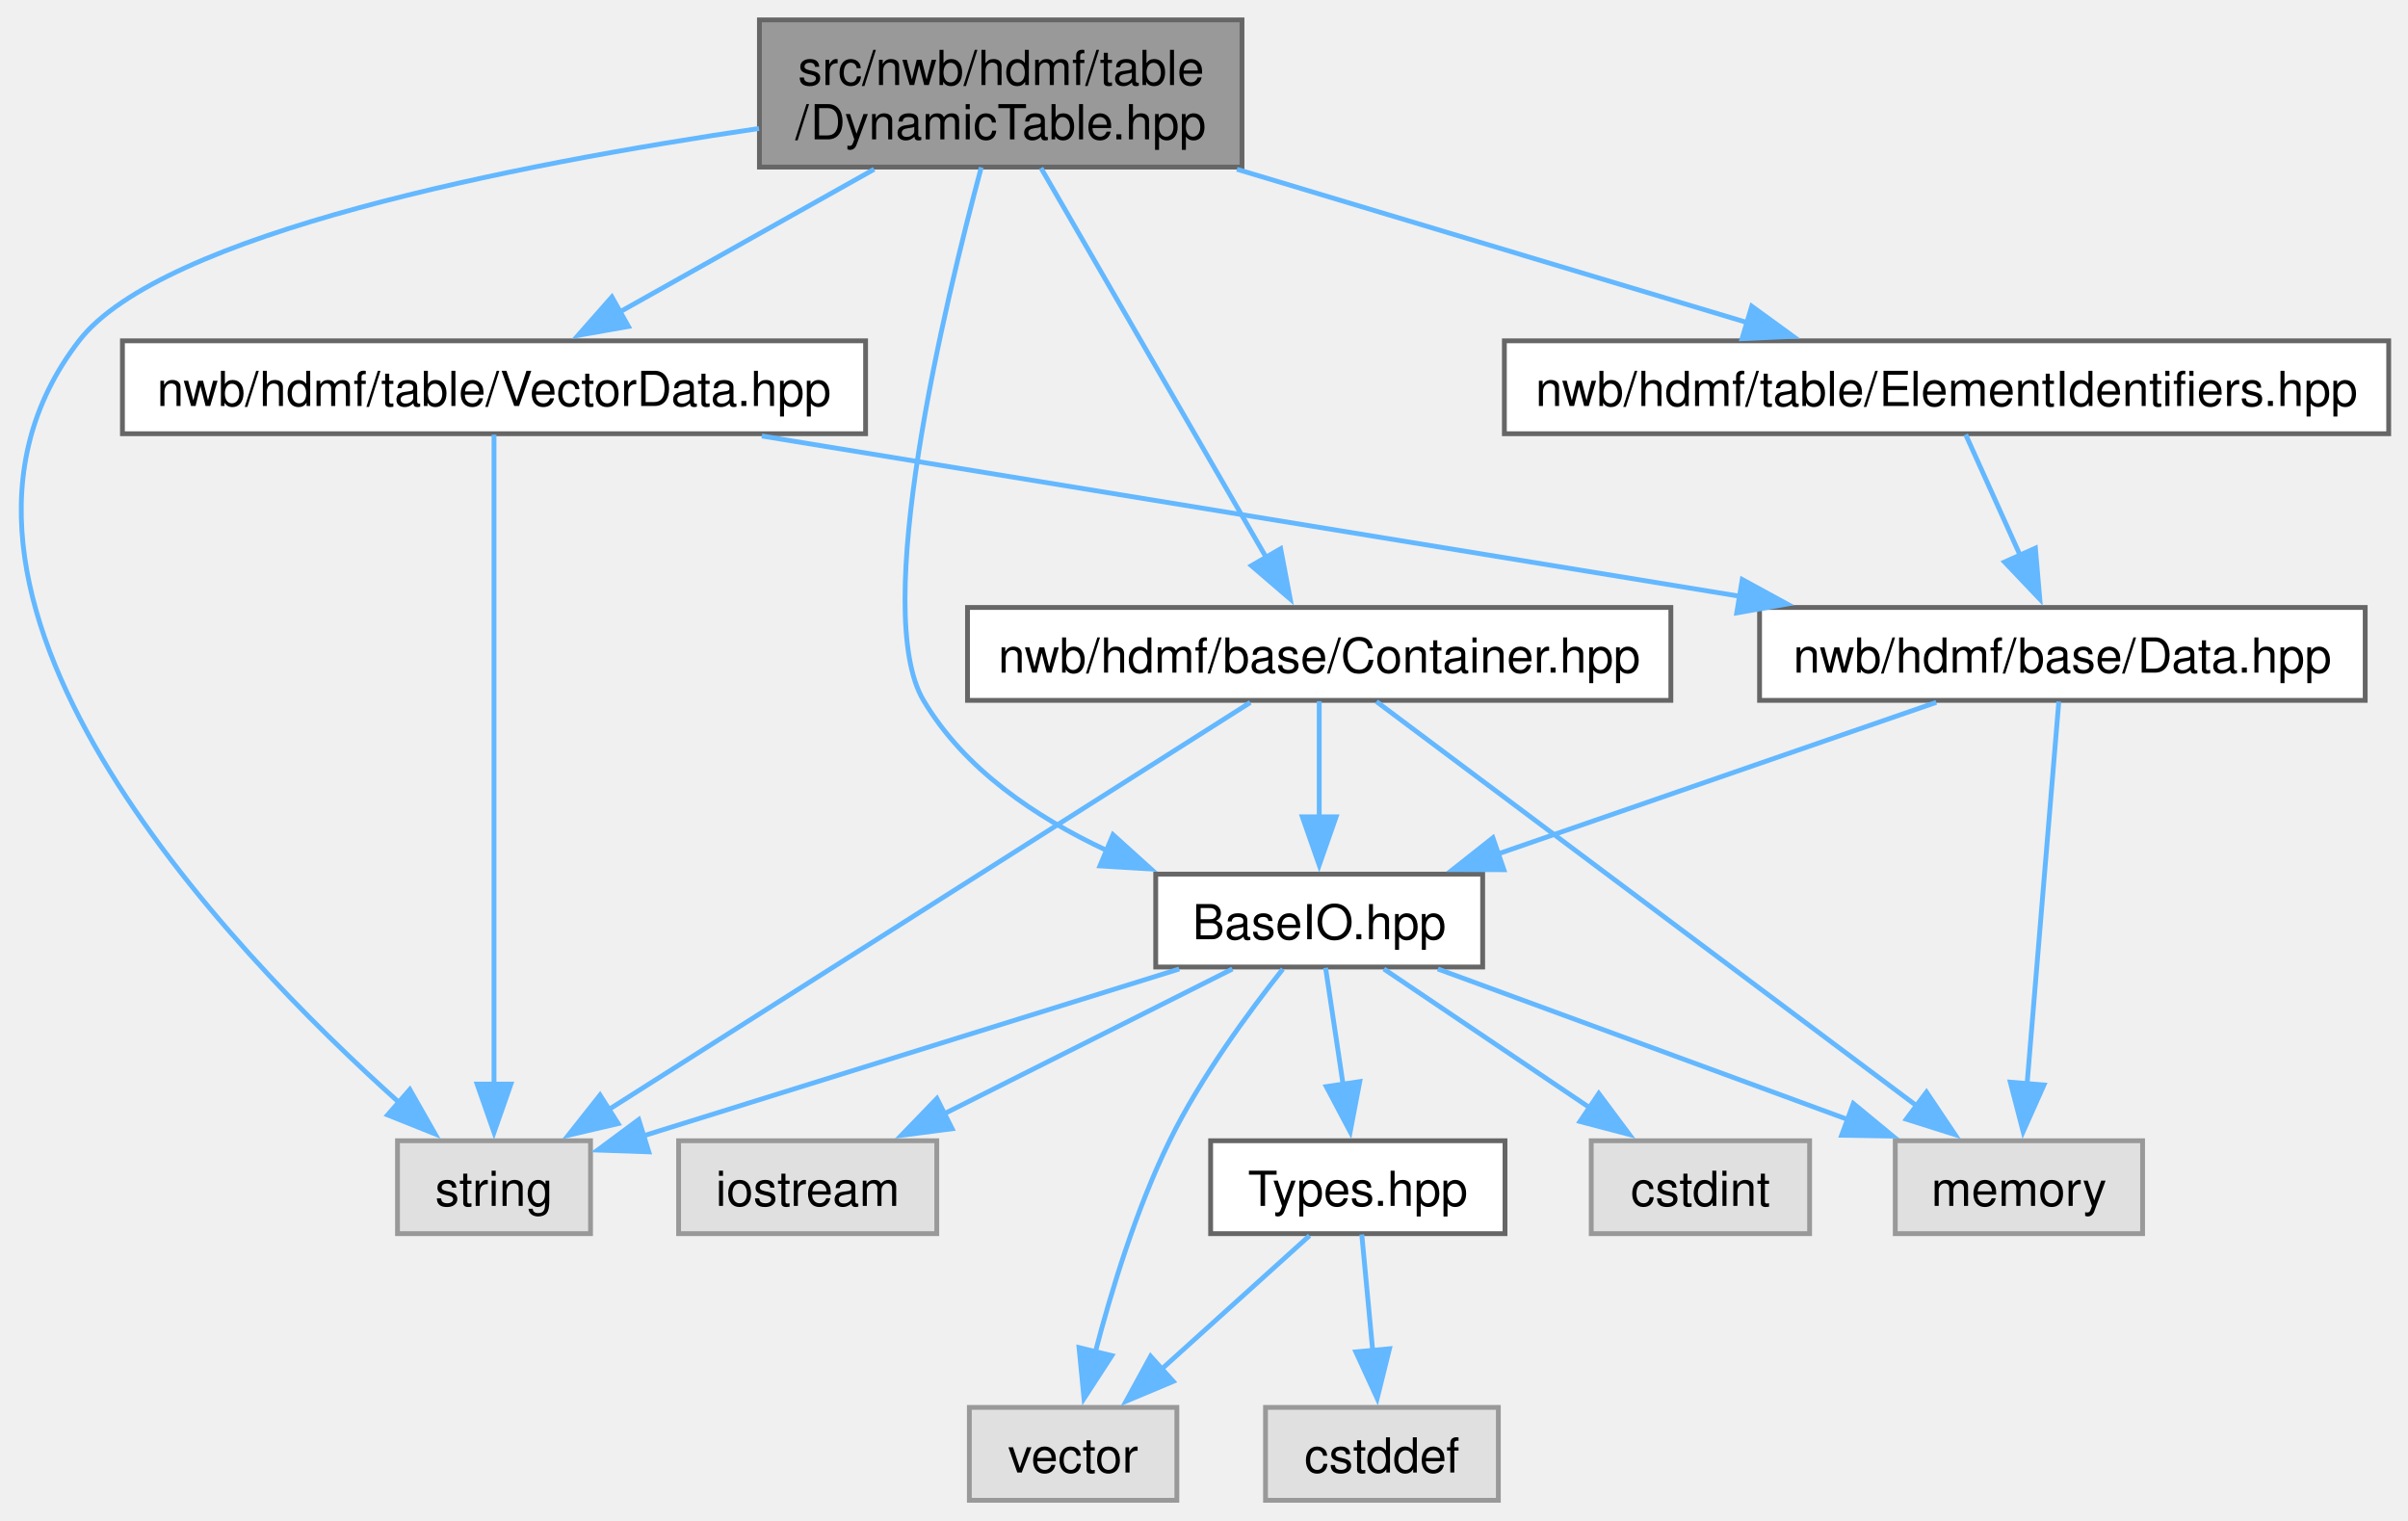
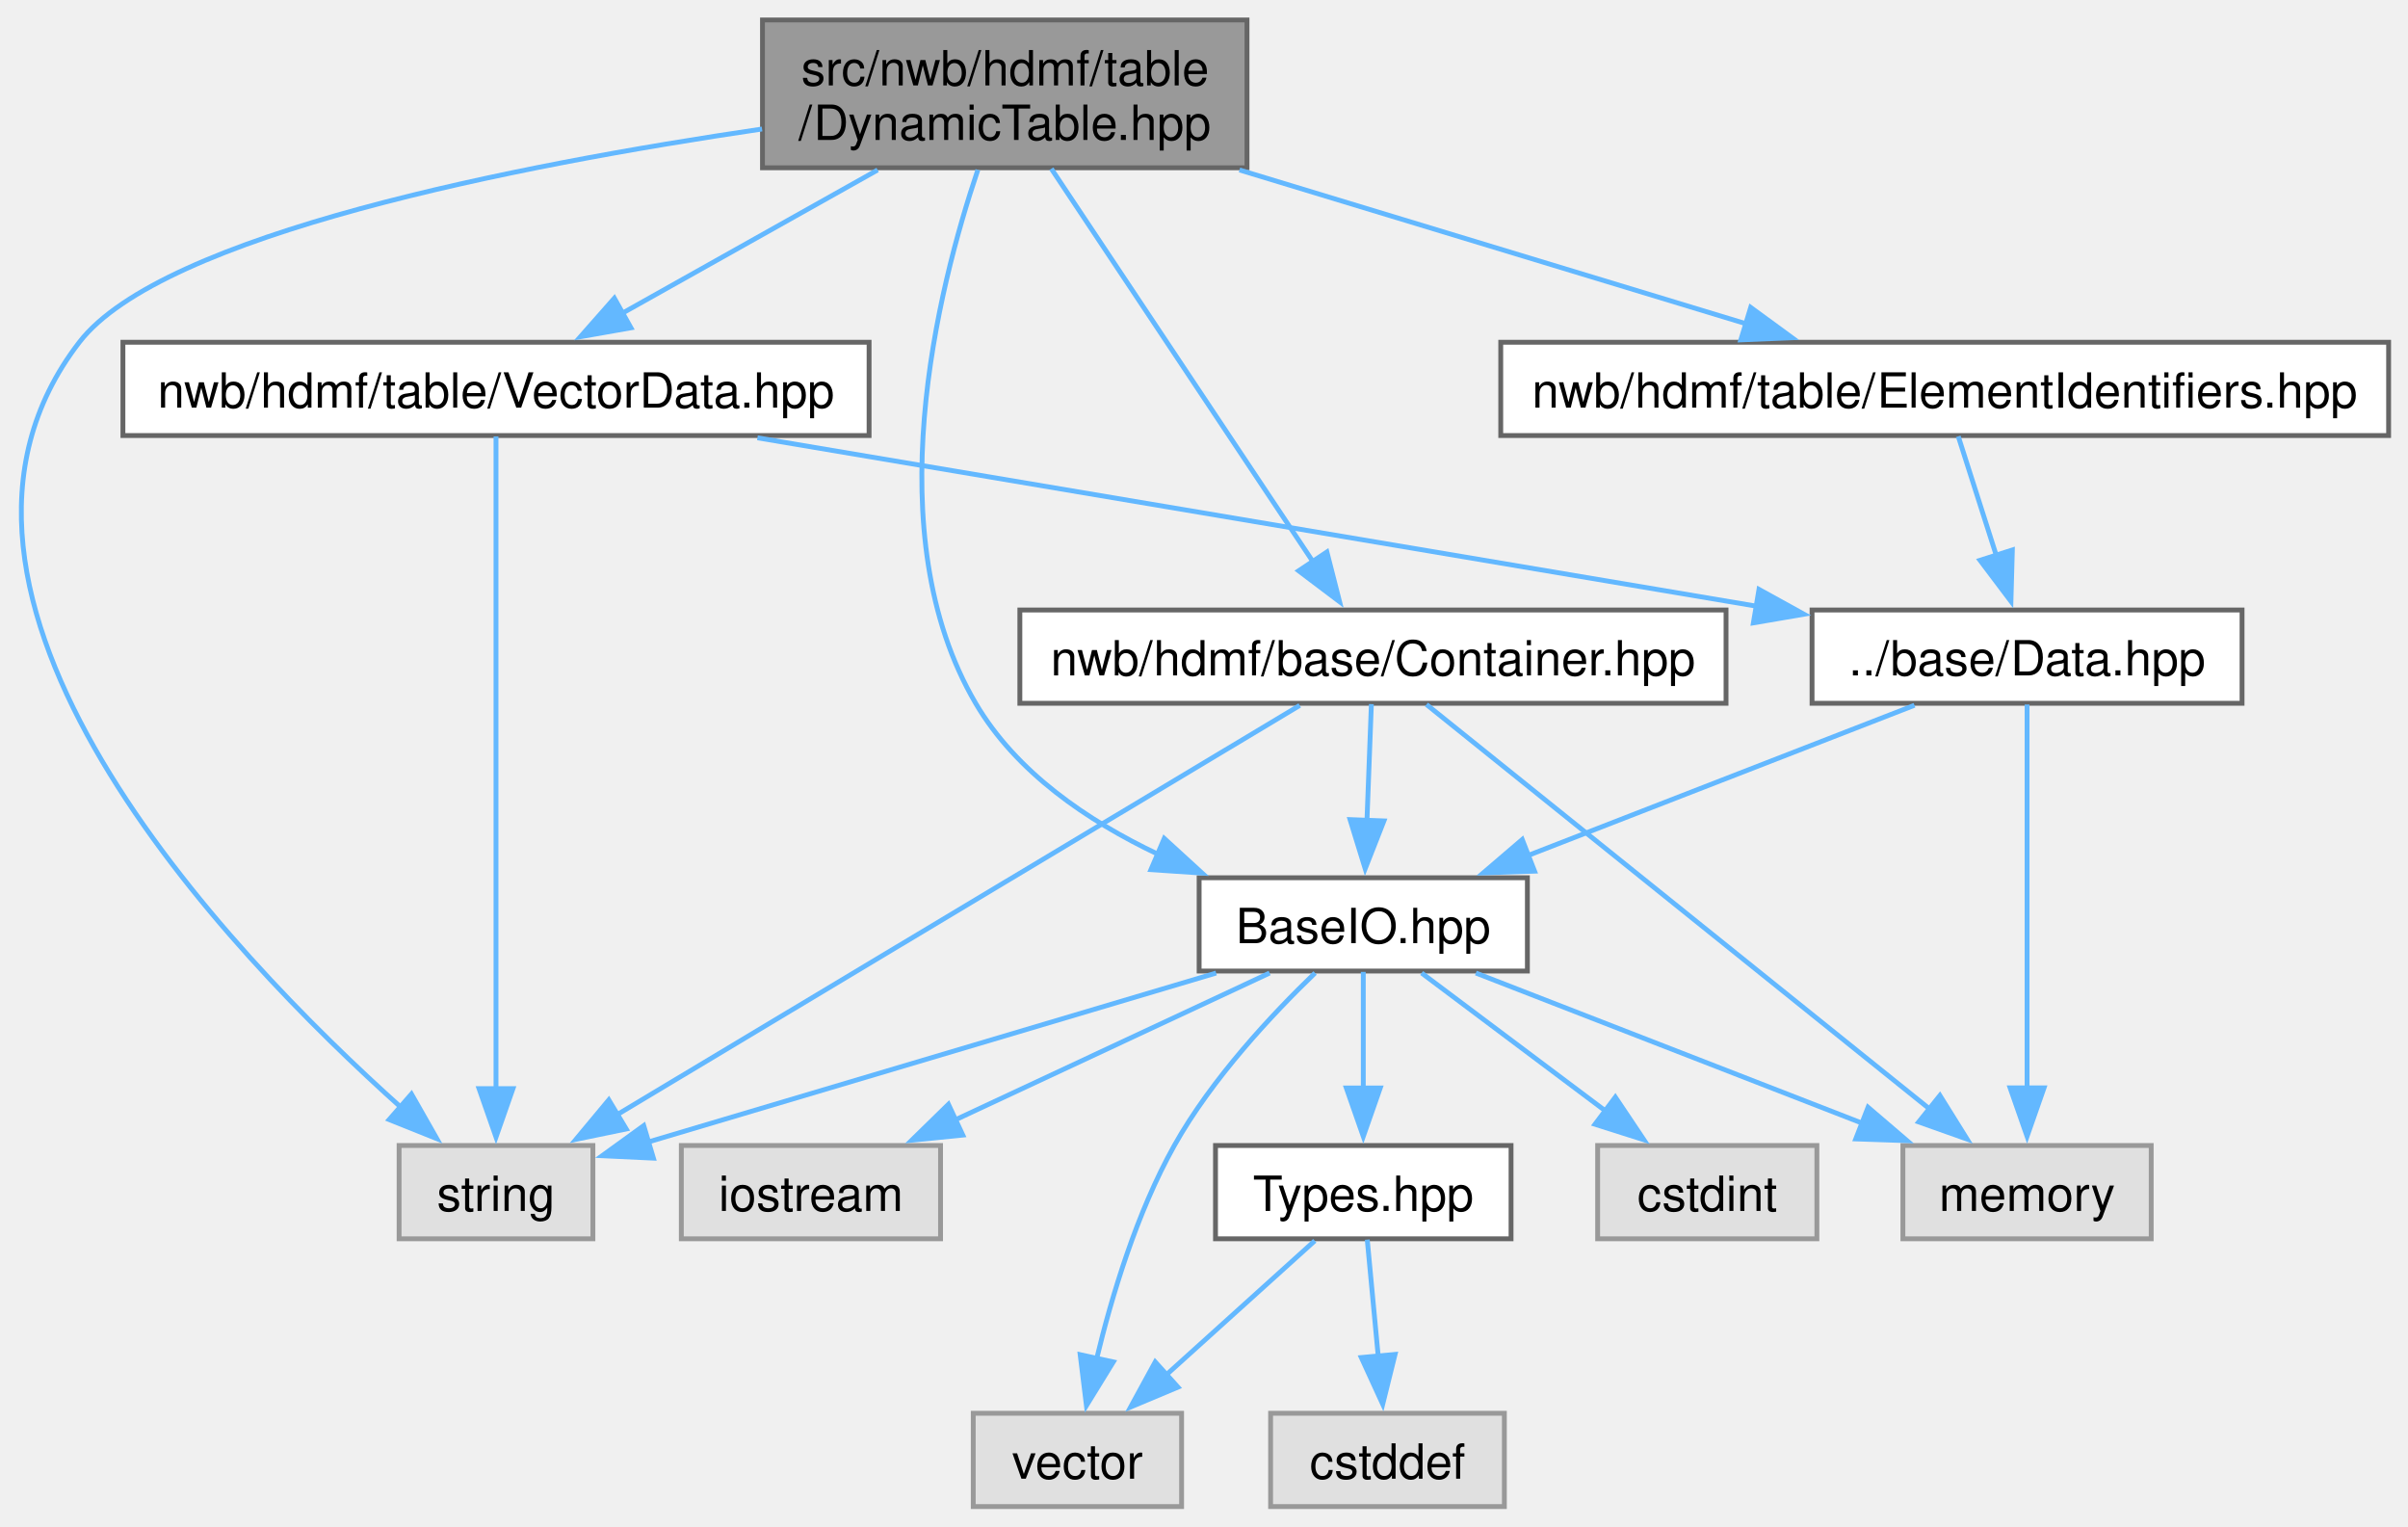
- <svg xmlns="http://www.w3.org/2000/svg" xmlns:xlink="http://www.w3.org/1999/xlink" width="499pt" height="315pt" viewBox="0.00 0.00 498.99 314.75">
+ <svg xmlns="http://www.w3.org/2000/svg" xmlns:xlink="http://www.w3.org/1999/xlink" width="497pt" height="315pt" viewBox="0.00 0.00 496.99 314.75">
  <g id="graph0" class="graph" transform="scale(1 1) rotate(0) translate(4 310.75)">
    <g id="Node000001" class="node">
      <g id="a_Node000001">
        <a xlink:title=" ">
          <polygon fill="#999999" stroke="#666666" points="253.37,-306.75 153.37,-306.75 153.37,-276.25 253.37,-276.25 253.37,-306.75" />
          <text text-anchor="start" x="161.37" y="-293.25" font-family="Helvetica,sans-Serif" font-size="10.00">src/nwb/hdmf/table</text>
          <text text-anchor="middle" x="203.37" y="-282" font-family="Helvetica,sans-Serif" font-size="10.00">/DynamicTable.hpp</text>
        </a>
      </g>
    </g>
    <g id="Node000002" class="node">
      <g id="a_Node000002">
        <a xlink:title=" ">
          <polygon fill="#e0e0e0" stroke="#999999" points="118.37,-74.5 78.37,-74.5 78.37,-55.25 118.37,-55.25 118.37,-74.5" />
          <text text-anchor="middle" x="98.37" y="-61" font-family="Helvetica,sans-Serif" font-size="10.00">string</text>
        </a>
      </g>
    </g>
    <g id="edge1_Node000001_Node000002" class="edge">
      <g id="a_edge1_Node000001_Node000002">
        <a xlink:title=" ">
          <path fill="none" stroke="#63b8ff" d="M153.28,-284.25C102.64,-276.79 29.48,-262.45 12.37,-240.25 -27.72,-188.25 42.76,-114.6 78.93,-82.22" />
          <polygon fill="#63b8ff" stroke="#63b8ff" points="80.92,-85.12 86.16,-75.91 76.32,-79.85 80.92,-85.12" />
        </a>
      </g>
    </g>
    <g id="Node000003" class="node">
      <g id="a_Node000003">
        <a xlink:href="_base_i_o_8hpp.html" target="_top" xlink:title=" ">
-           <polygon fill="white" stroke="#666666" points="303.24,-129.75 235.49,-129.75 235.49,-110.5 303.24,-110.5 303.24,-129.75" />
-           <text text-anchor="middle" x="269.37" y="-116.25" font-family="Helvetica,sans-Serif" font-size="10.00">BaseIO.hpp</text>
+           <polygon fill="white" stroke="#666666" points="311.24,-129.75 243.49,-129.75 243.49,-110.5 311.24,-110.5 311.24,-129.75" />
+           <text text-anchor="middle" x="277.37" y="-116.25" font-family="Helvetica,sans-Serif" font-size="10.00">BaseIO.hpp</text>
        </a>
      </g>
    </g>
    <g id="edge2_Node000001_Node000003" class="edge">
      <g id="a_edge2_Node000001_Node000003">
        <a xlink:title=" ">
-           <path fill="none" stroke="#63b8ff" d="M199.34,-276.19C191.62,-247.5 176.43,-184.15 187.37,-165.75 195.83,-151.51 210.6,-141.53 225.3,-134.67" />
-           <polygon fill="#63b8ff" stroke="#63b8ff" points="226.64,-137.91 234.5,-130.81 223.93,-131.45 226.64,-137.91" />
+           <path fill="none" stroke="#63b8ff" d="M197.82,-275.82C189.5,-251.16 176.83,-200.71 197.37,-165.75 205.73,-151.51 220.46,-141.49 235.02,-134.59" />
+           <polygon fill="#63b8ff" stroke="#63b8ff" points="236.29,-137.86 244.11,-130.71 233.54,-131.42 236.29,-137.86" />
        </a>
      </g>
    </g>
    <g id="Node000010" class="node">
      <g id="a_Node000010">
        <a xlink:href="_container_8hpp.html" target="_top" xlink:title=" ">
-           <polygon fill="white" stroke="#666666" points="342.24,-185 196.49,-185 196.49,-165.75 342.24,-165.75 342.24,-185" />
-           <text text-anchor="middle" x="269.37" y="-171.5" font-family="Helvetica,sans-Serif" font-size="10.00">nwb/hdmf/base/Container.hpp</text>
+           <polygon fill="white" stroke="#666666" points="352.24,-185 206.49,-185 206.49,-165.75 352.24,-165.75 352.24,-185" />
+           <text text-anchor="middle" x="279.37" y="-171.5" font-family="Helvetica,sans-Serif" font-size="10.00">nwb/hdmf/base/Container.hpp</text>
        </a>
      </g>
    </g>
    <g id="edge11_Node000001_Node000010" class="edge">
      <g id="a_edge11_Node000001_Node000010">
        <a xlink:title=" ">
-           <path fill="none" stroke="#63b8ff" d="M211.72,-276.05C223.59,-255.53 245.32,-217.95 258.45,-195.25" />
-           <polygon fill="#63b8ff" stroke="#63b8ff" points="261.38,-197.17 263.36,-186.76 255.32,-193.66 261.38,-197.17" />
+           <path fill="none" stroke="#63b8ff" d="M212.99,-276.05C226.71,-255.44 251.91,-217.6 267,-194.94" />
+           <polygon fill="#63b8ff" stroke="#63b8ff" points="269.86,-196.97 272.48,-186.71 264.03,-193.09 269.86,-196.97" />
        </a>
      </g>
    </g>
    <g id="Node000011" class="node">
      <g id="a_Node000011">
        <a xlink:href="_element_identifiers_8hpp.html" target="_top" xlink:title=" ">
-           <polygon fill="white" stroke="#666666" points="490.99,-240.25 307.74,-240.25 307.74,-221 490.99,-221 490.99,-240.25" />
-           <text text-anchor="middle" x="399.37" y="-226.75" font-family="Helvetica,sans-Serif" font-size="10.00">nwb/hdmf/table/ElementIdentifiers.hpp</text>
+           <polygon fill="white" stroke="#666666" points="488.99,-240.25 305.74,-240.25 305.74,-221 488.99,-221 488.99,-240.25" />
+           <text text-anchor="middle" x="397.37" y="-226.75" font-family="Helvetica,sans-Serif" font-size="10.00">nwb/hdmf/table/ElementIdentifiers.hpp</text>
        </a>
      </g>
    </g>
    <g id="edge15_Node000001_Node000011" class="edge">
      <g id="a_edge15_Node000001_Node000011">
        <a xlink:title=" ">
-           <path fill="none" stroke="#63b8ff" d="M252.32,-275.8C284.94,-266 327.32,-253.27 358.2,-243.99" />
-           <polygon fill="#63b8ff" stroke="#63b8ff" points="359,-247.41 367.57,-241.18 356.99,-240.7 359,-247.41" />
+           <path fill="none" stroke="#63b8ff" d="M251.82,-275.8C284.11,-266 326.06,-253.27 356.62,-243.99" />
+           <polygon fill="#63b8ff" stroke="#63b8ff" points="357.33,-247.43 365.88,-241.18 355.29,-240.74 357.33,-247.43" />
        </a>
      </g>
    </g>
    <g id="Node000013" class="node">
      <g id="a_Node000013">
        <a xlink:href="_vector_data_8hpp.html" target="_top" xlink:title=" ">
          <polygon fill="white" stroke="#666666" points="175.37,-240.25 21.37,-240.25 21.37,-221 175.37,-221 175.37,-240.25" />
          <text text-anchor="middle" x="98.37" y="-226.75" font-family="Helvetica,sans-Serif" font-size="10.00">nwb/hdmf/table/VectorData.hpp</text>
        </a>
      </g>
    </g>
    <g id="edge19_Node000001_Node000013" class="edge">
      <g id="a_edge19_Node000001_Node000013">
        <a xlink:title=" ">
          <path fill="none" stroke="#63b8ff" d="M177.14,-275.8C161,-266.74 140.39,-255.19 124.3,-246.16" />
          <polygon fill="#63b8ff" stroke="#63b8ff" points="126.22,-243.23 115.79,-241.39 122.8,-249.34 126.22,-243.23" />
        </a>
      </g>
    </g>
    <g id="edge6_Node000003_Node000002" class="edge">
      <g id="a_edge6_Node000003_Node000002">
        <a xlink:title=" ">
-           <path fill="none" stroke="#63b8ff" d="M240.36,-110.09C209.47,-100.47 160.77,-85.31 129.2,-75.48" />
-           <polygon fill="#63b8ff" stroke="#63b8ff" points="130.44,-72.2 119.85,-72.57 128.36,-78.88 130.44,-72.2" />
+           <path fill="none" stroke="#63b8ff" d="M247,-110.09C214.34,-100.38 162.68,-85.01 129.66,-75.19" />
+           <polygon fill="#63b8ff" stroke="#63b8ff" points="130.86,-71.89 120.28,-72.39 128.86,-78.6 130.86,-71.89" />
        </a>
      </g>
    </g>
    <g id="Node000004" class="node">
      <g id="a_Node000004">
        <a xlink:title=" ">
          <polygon fill="#e0e0e0" stroke="#999999" points="370.99,-74.5 325.74,-74.5 325.74,-55.25 370.99,-55.25 370.99,-74.5" />
          <text text-anchor="middle" x="348.37" y="-61" font-family="Helvetica,sans-Serif" font-size="10.00">cstdint</text>
        </a>
      </g>
    </g>
    <g id="edge3_Node000003_Node000004" class="edge">
      <g id="a_edge3_Node000003_Node000004">
        <a xlink:title=" ">
-           <path fill="none" stroke="#63b8ff" d="M282.77,-110.09C294.46,-102.21 311.67,-90.61 325.53,-81.27" />
-           <polygon fill="#63b8ff" stroke="#63b8ff" points="327.31,-84.29 333.64,-75.8 323.4,-78.49 327.31,-84.29" />
+           <path fill="none" stroke="#63b8ff" d="M289.41,-110.09C299.77,-102.32 314.97,-90.92 327.33,-81.65" />
+           <polygon fill="#63b8ff" stroke="#63b8ff" points="329.39,-84.48 335.29,-75.68 325.19,-78.88 329.39,-84.48" />
        </a>
      </g>
    </g>
    <g id="Node000005" class="node">
      <g id="a_Node000005">
        <a xlink:title=" ">
          <polygon fill="#e0e0e0" stroke="#999999" points="190.12,-74.5 136.62,-74.5 136.62,-55.25 190.12,-55.25 190.12,-74.5" />
          <text text-anchor="middle" x="163.37" y="-61" font-family="Helvetica,sans-Serif" font-size="10.00">iostream</text>
        </a>
      </g>
    </g>
    <g id="edge4_Node000003_Node000005" class="edge">
      <g id="a_edge4_Node000003_Node000005">
        <a xlink:title=" ">
-           <path fill="none" stroke="#63b8ff" d="M251.38,-110.09C235.01,-101.87 210.58,-89.59 191.6,-80.06" />
-           <polygon fill="#63b8ff" stroke="#63b8ff" points="193.3,-76.99 182.79,-75.63 190.15,-83.25 193.3,-76.99" />
+           <path fill="none" stroke="#63b8ff" d="M258.03,-110.09C240.26,-101.79 213.65,-89.36 193.16,-79.79" />
+           <polygon fill="#63b8ff" stroke="#63b8ff" points="194.71,-76.65 184.17,-75.59 191.75,-83 194.71,-76.65" />
        </a>
      </g>
    </g>
    <g id="Node000006" class="node">
      <g id="a_Node000006">
        <a xlink:title=" ">
          <polygon fill="#e0e0e0" stroke="#999999" points="439.99,-74.5 388.74,-74.5 388.74,-55.25 439.99,-55.25 439.99,-74.5" />
          <text text-anchor="middle" x="414.37" y="-61" font-family="Helvetica,sans-Serif" font-size="10.00">memory</text>
        </a>
      </g>
    </g>
    <g id="edge5_Node000003_Node000006" class="edge">
      <g id="a_edge5_Node000003_Node000006">
        <a xlink:title=" ">
-           <path fill="none" stroke="#63b8ff" d="M293.96,-110.09C317.29,-101.52 352.6,-88.56 378.96,-78.88" />
-           <polygon fill="#63b8ff" stroke="#63b8ff" points="380.05,-82.21 388.23,-75.47 377.63,-75.64 380.05,-82.21" />
+           <path fill="none" stroke="#63b8ff" d="M300.61,-110.09C322.55,-101.56 355.71,-88.67 380.58,-79.01" />
+           <polygon fill="#63b8ff" stroke="#63b8ff" points="381.55,-82.39 389.6,-75.5 379.01,-75.86 381.55,-82.39" />
        </a>
      </g>
    </g>
    <g id="Node000007" class="node">
      <g id="a_Node000007">
        <a xlink:title=" ">
          <polygon fill="#e0e0e0" stroke="#999999" points="239.87,-19.25 196.87,-19.25 196.87,0 239.87,0 239.87,-19.25" />
          <text text-anchor="middle" x="218.37" y="-5.75" font-family="Helvetica,sans-Serif" font-size="10.00">vector</text>
        </a>
      </g>
    </g>
    <g id="edge7_Node000003_Node000007" class="edge">
      <g id="a_edge7_Node000003_Node000007">
        <a xlink:title=" ">
-           <path fill="none" stroke="#63b8ff" d="M261.83,-110.07C254.93,-101.4 244.84,-87.72 238.37,-74.5 231.47,-60.42 226.29,-43.45 222.93,-30.53" />
-           <polygon fill="#63b8ff" stroke="#63b8ff" points="226.4,-29.98 220.63,-21.1 219.6,-31.64 226.4,-29.98" />
+           <path fill="none" stroke="#63b8ff" d="M267.42,-110.1C258.65,-101.66 246.11,-88.32 238.37,-74.5 230.62,-60.67 225.45,-43.45 222.31,-30.37" />
+           <polygon fill="#63b8ff" stroke="#63b8ff" points="225.78,-29.85 220.23,-20.83 218.94,-31.34 225.78,-29.85" />
        </a>
      </g>
    </g>
    <g id="Node000008" class="node">
      <g id="a_Node000008">
        <a xlink:href="_types_8hpp.html" target="_top" xlink:title=" ">
          <polygon fill="white" stroke="#666666" points="307.87,-74.5 246.87,-74.5 246.87,-55.25 307.87,-55.25 307.87,-74.5" />
          <text text-anchor="middle" x="277.37" y="-61" font-family="Helvetica,sans-Serif" font-size="10.00">Types.hpp</text>
        </a>
      </g>
    </g>
    <g id="edge8_Node000003_Node000008" class="edge">
      <g id="a_edge8_Node000003_Node000008">
        <a xlink:title=" ">
-           <path fill="none" stroke="#63b8ff" d="M270.69,-110.33C271.68,-103.74 273.07,-94.46 274.33,-86.07" />
-           <polygon fill="#63b8ff" stroke="#63b8ff" points="277.77,-86.76 275.79,-76.36 270.84,-85.72 277.77,-86.76" />
+           <path fill="none" stroke="#63b8ff" d="M277.37,-110.33C277.37,-103.82 277.37,-94.67 277.37,-86.37" />
+           <polygon fill="#63b8ff" stroke="#63b8ff" points="280.87,-86.37 277.37,-76.37 273.87,-86.37 280.87,-86.37" />
        </a>
      </g>
    </g>
    <g id="edge10_Node000008_Node000007" class="edge">
      <g id="a_edge10_Node000008_Node000007">
        <a xlink:title=" ">
          <path fill="none" stroke="#63b8ff" d="M267.36,-54.84C259,-47.3 246.87,-36.35 236.77,-27.23" />
          <polygon fill="#63b8ff" stroke="#63b8ff" points="239.12,-24.64 229.35,-20.54 234.43,-29.84 239.12,-24.64" />
        </a>
      </g>
    </g>
    <g id="Node000009" class="node">
      <g id="a_Node000009">
        <a xlink:title=" ">
          <polygon fill="#e0e0e0" stroke="#999999" points="306.49,-19.25 258.24,-19.25 258.24,0 306.49,0 306.49,-19.25" />
          <text text-anchor="middle" x="282.37" y="-5.75" font-family="Helvetica,sans-Serif" font-size="10.00">cstddef</text>
        </a>
      </g>
    </g>
    <g id="edge9_Node000008_Node000009" class="edge">
      <g id="a_edge9_Node000008_Node000009">
        <a xlink:title=" ">
          <path fill="none" stroke="#63b8ff" d="M278.19,-55.08C278.81,-48.49 279.68,-39.21 280.47,-30.82" />
          <polygon fill="#63b8ff" stroke="#63b8ff" points="283.93,-31.4 281.38,-21.12 276.96,-30.75 283.93,-31.4" />
        </a>
      </g>
    </g>
    <g id="edge13_Node000010_Node000002" class="edge">
      <g id="a_edge13_Node000010_Node000002">
        <a xlink:title=" ">
-           <path fill="none" stroke="#63b8ff" d="M255.08,-165.31C225.71,-146.68 158.29,-103.9 122.2,-81" />
-           <polygon fill="#63b8ff" stroke="#63b8ff" points="124.09,-78.05 113.77,-75.65 120.34,-83.96 124.09,-78.05" />
+           <path fill="none" stroke="#63b8ff" d="M264.25,-165.31C233.1,-146.64 161.54,-103.74 123.38,-80.87" />
+           <polygon fill="#63b8ff" stroke="#63b8ff" points="125.25,-77.91 114.87,-75.77 121.65,-83.91 125.25,-77.91" />
        </a>
      </g>
    </g>
    <g id="edge14_Node000010_Node000003" class="edge">
      <g id="a_edge14_Node000010_Node000003">
        <a xlink:title=" ">
-           <path fill="none" stroke="#63b8ff" d="M269.37,-165.58C269.37,-159.07 269.37,-149.92 269.37,-141.62" />
-           <polygon fill="#63b8ff" stroke="#63b8ff" points="272.87,-141.62 269.37,-131.62 265.87,-141.62 272.87,-141.62" />
+           <path fill="none" stroke="#63b8ff" d="M279.04,-165.58C278.79,-158.99 278.44,-149.71 278.12,-141.32" />
+           <polygon fill="#63b8ff" stroke="#63b8ff" points="281.63,-141.48 277.76,-131.62 274.64,-141.75 281.63,-141.48" />
        </a>
      </g>
    </g>
    <g id="edge12_Node000010_Node000006" class="edge">
      <g id="a_edge12_Node000010_Node000006">
        <a xlink:title=" ">
-           <path fill="none" stroke="#63b8ff" d="M281.23,-165.5C305.77,-147.14 362.36,-104.79 393.28,-81.66" />
-           <polygon fill="#63b8ff" stroke="#63b8ff" points="395.21,-84.58 401.12,-75.78 391.02,-78.97 395.21,-84.58" />
+           <path fill="none" stroke="#63b8ff" d="M290.41,-165.5C313.16,-147.22 365.49,-105.15 394.35,-81.96" />
+           <polygon fill="#63b8ff" stroke="#63b8ff" points="396.38,-84.82 401.99,-75.82 392,-79.36 396.38,-84.82" />
        </a>
      </g>
    </g>
    <g id="Node000012" class="node">
      <g id="a_Node000012">
        <a xlink:href="_data_8hpp.html" target="_top" xlink:title=" ">
-           <polygon fill="white" stroke="#666666" points="486.12,-185 360.62,-185 360.62,-165.75 486.12,-165.75 486.12,-185" />
-           <text text-anchor="middle" x="423.37" y="-171.5" font-family="Helvetica,sans-Serif" font-size="10.00">nwb/hdmf/base/Data.hpp</text>
+           <polygon fill="white" stroke="#666666" points="458.74,-185 369.99,-185 369.99,-165.75 458.74,-165.75 458.74,-185" />
+           <text text-anchor="middle" x="414.37" y="-171.5" font-family="Helvetica,sans-Serif" font-size="10.00">../base/Data.hpp</text>
        </a>
      </g>
    </g>
    <g id="edge16_Node000011_Node000012" class="edge">
      <g id="a_edge16_Node000011_Node000012">
        <a xlink:title=" ">
-           <path fill="none" stroke="#63b8ff" d="M403.33,-220.83C406.4,-214.01 410.78,-204.31 414.66,-195.7" />
-           <polygon fill="#63b8ff" stroke="#63b8ff" points="417.78,-197.29 418.69,-186.74 411.39,-194.42 417.78,-197.29" />
+           <path fill="none" stroke="#63b8ff" d="M400.17,-220.83C402.3,-214.17 405.31,-204.74 408.01,-196.28" />
+           <polygon fill="#63b8ff" stroke="#63b8ff" points="411.33,-197.39 411.04,-186.8 404.66,-195.26 411.33,-197.39" />
        </a>
      </g>
    </g>
    <g id="edge18_Node000012_Node000003" class="edge">
      <g id="a_edge18_Node000012_Node000003">
        <a xlink:title=" ">
-           <path fill="none" stroke="#63b8ff" d="M397.24,-165.34C372.24,-156.7 334.29,-143.57 306.22,-133.87" />
-           <polygon fill="#63b8ff" stroke="#63b8ff" points="307.64,-130.66 297.05,-130.7 305.36,-137.27 307.64,-130.66" />
+           <path fill="none" stroke="#63b8ff" d="M391.13,-165.34C369.18,-156.81 336.02,-143.92 311.15,-134.26" />
+           <polygon fill="#63b8ff" stroke="#63b8ff" points="312.72,-131.11 302.13,-130.75 310.18,-137.64 312.72,-131.11" />
        </a>
      </g>
    </g>
    <g id="edge17_Node000012_Node000006" class="edge">
      <g id="a_edge17_Node000012_Node000006">
        <a xlink:title=" ">
-           <path fill="none" stroke="#63b8ff" d="M422.63,-165.5C421.2,-148.25 418.01,-109.83 416.04,-86.06" />
-           <polygon fill="#63b8ff" stroke="#63b8ff" points="419.55,-86.06 415.24,-76.39 412.58,-86.64 419.55,-86.06" />
+           <path fill="none" stroke="#63b8ff" d="M414.37,-165.5C414.37,-148.25 414.37,-109.83 414.37,-86.06" />
+           <polygon fill="#63b8ff" stroke="#63b8ff" points="417.87,-86.39 414.37,-76.39 410.87,-86.39 417.87,-86.39" />
        </a>
      </g>
    </g>
    <g id="edge20_Node000013_Node000002" class="edge">
      <g id="a_edge20_Node000013_Node000002">
        <a xlink:title=" ">
          <path fill="none" stroke="#63b8ff" d="M98.37,-220.82C98.37,-195.5 98.37,-122 98.37,-86.09" />
          <polygon fill="#63b8ff" stroke="#63b8ff" points="101.87,-86.24 98.37,-76.24 94.87,-86.24 101.87,-86.24" />
        </a>
      </g>
    </g>
    <g id="edge21_Node000013_Node000012" class="edge">
      <g id="a_edge21_Node000013_Node000012">
        <a xlink:title=" ">
-           <path fill="none" stroke="#63b8ff" d="M153.87,-220.53C209.99,-211.34 296.76,-197.12 356.6,-187.31" />
-           <polygon fill="#63b8ff" stroke="#63b8ff" points="357.03,-190.79 366.33,-185.72 355.89,-183.88 357.03,-190.79" />
+           <path fill="none" stroke="#63b8ff" d="M152.33,-220.53C209.84,-210.84 300.45,-195.57 358.63,-185.77" />
+           <polygon fill="#63b8ff" stroke="#63b8ff" points="359.04,-189.25 368.32,-184.13 357.88,-182.34 359.04,-189.25" />
        </a>
      </g>
    </g>
  </g>
</svg>
